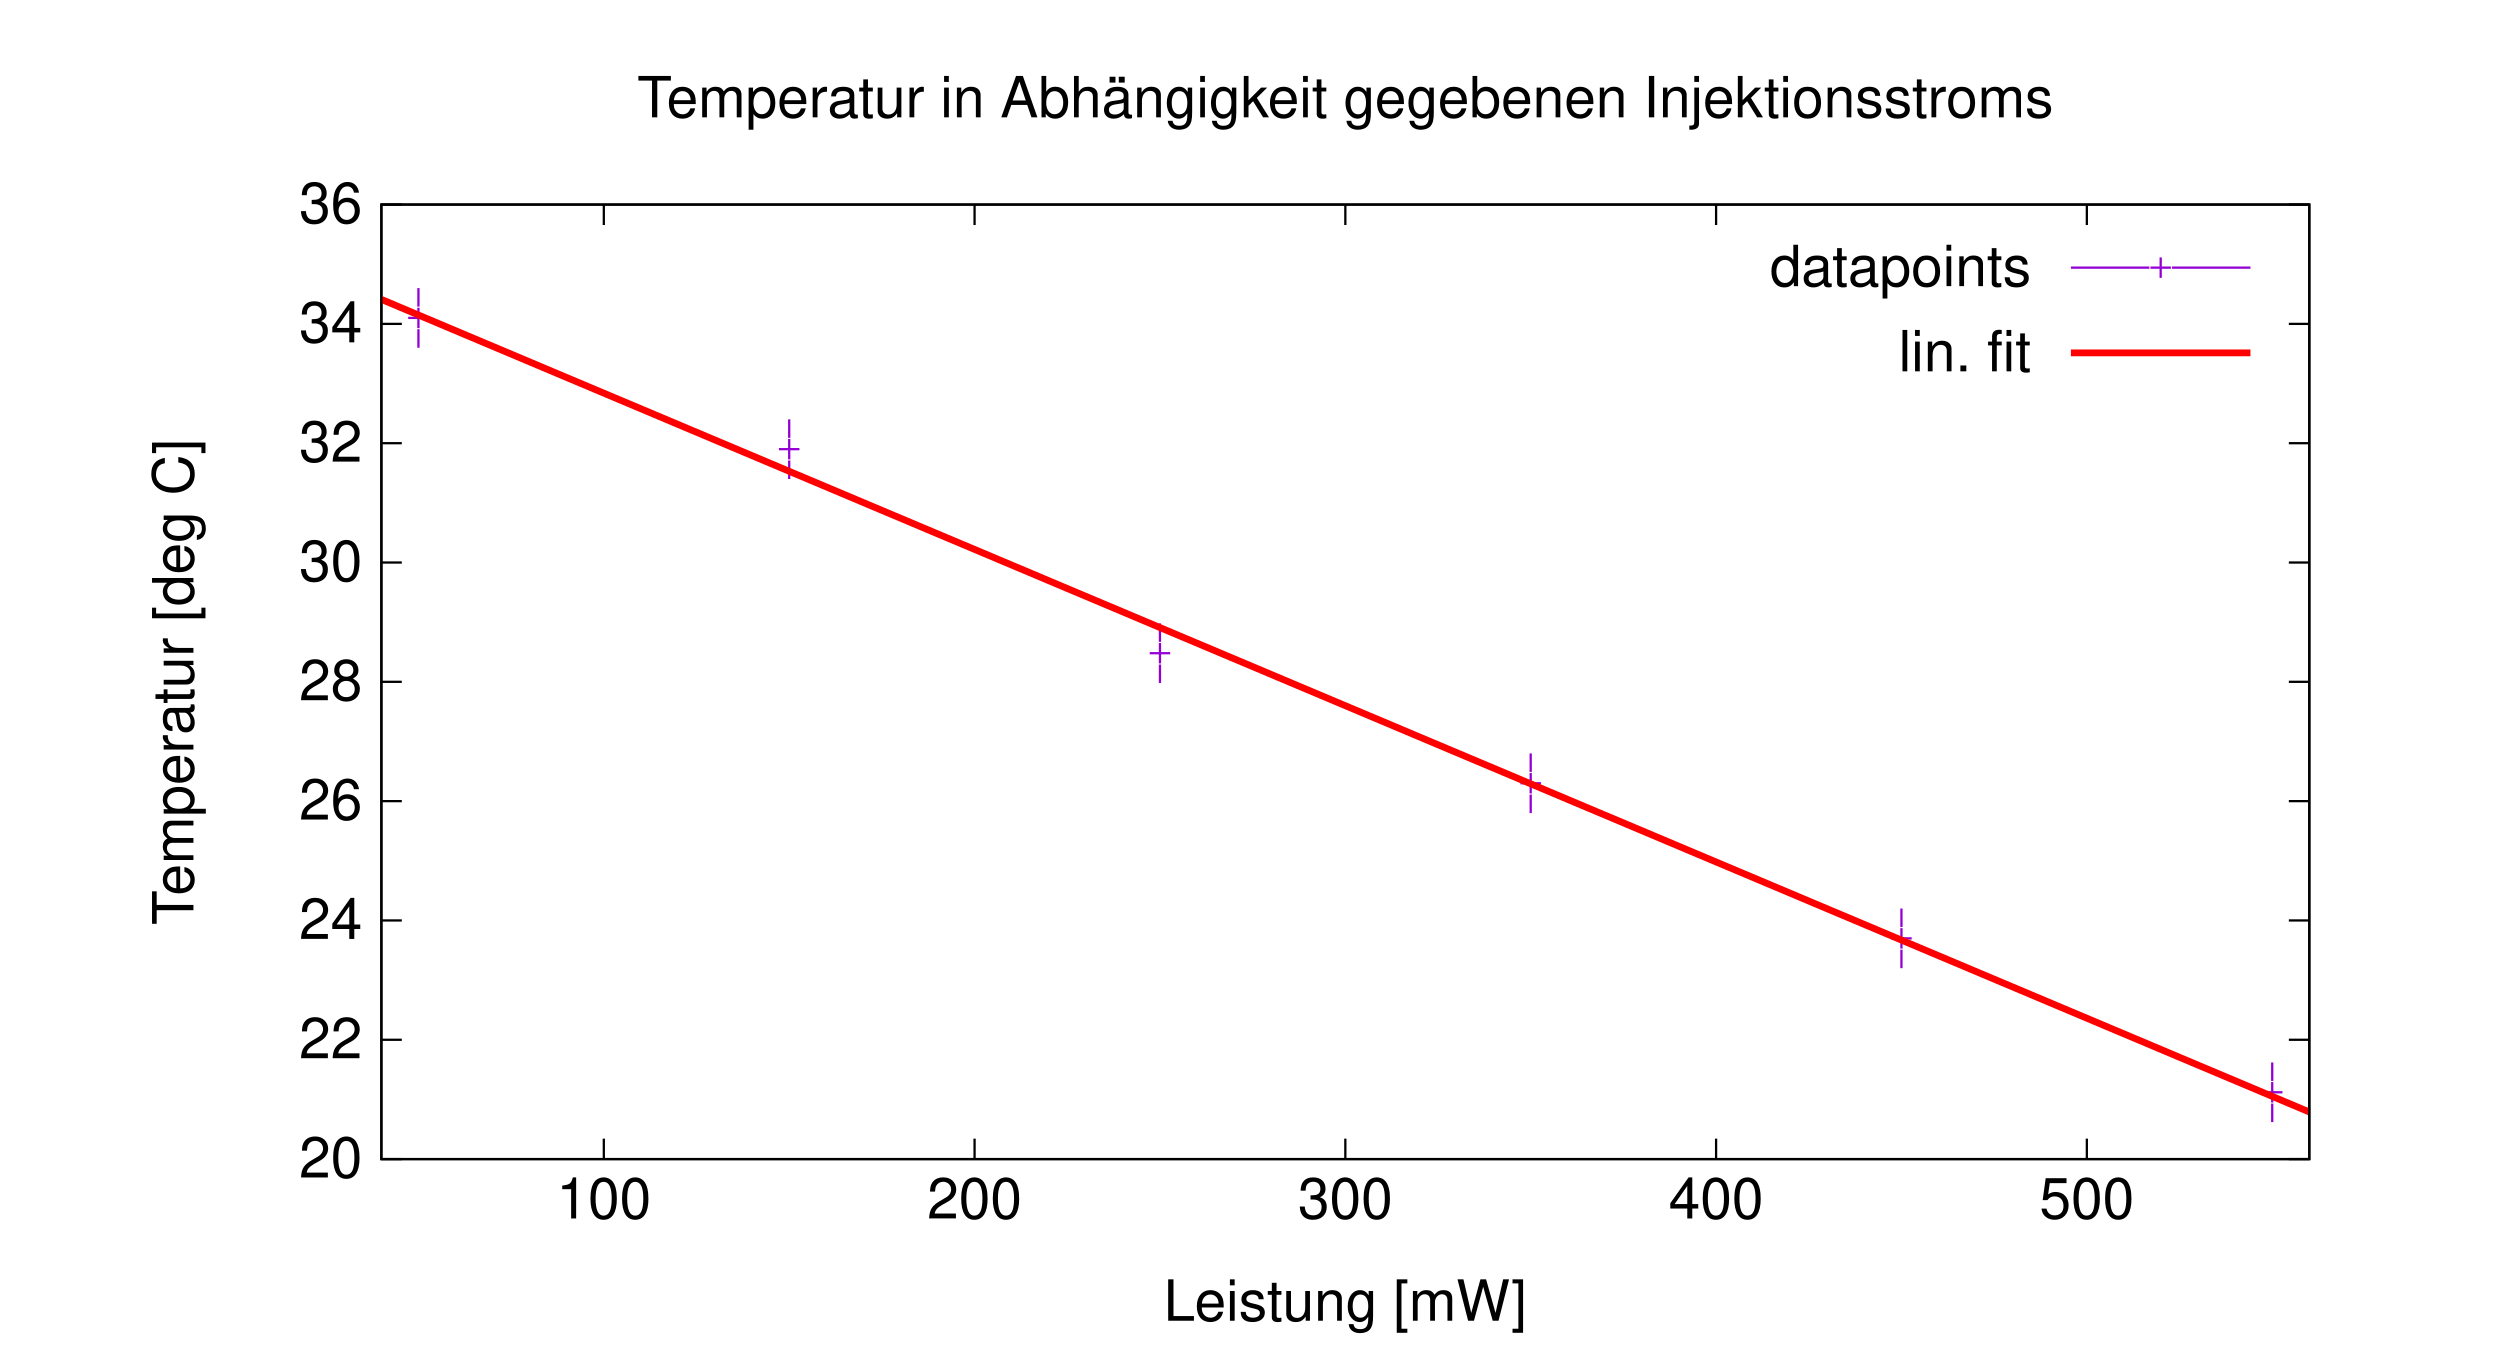
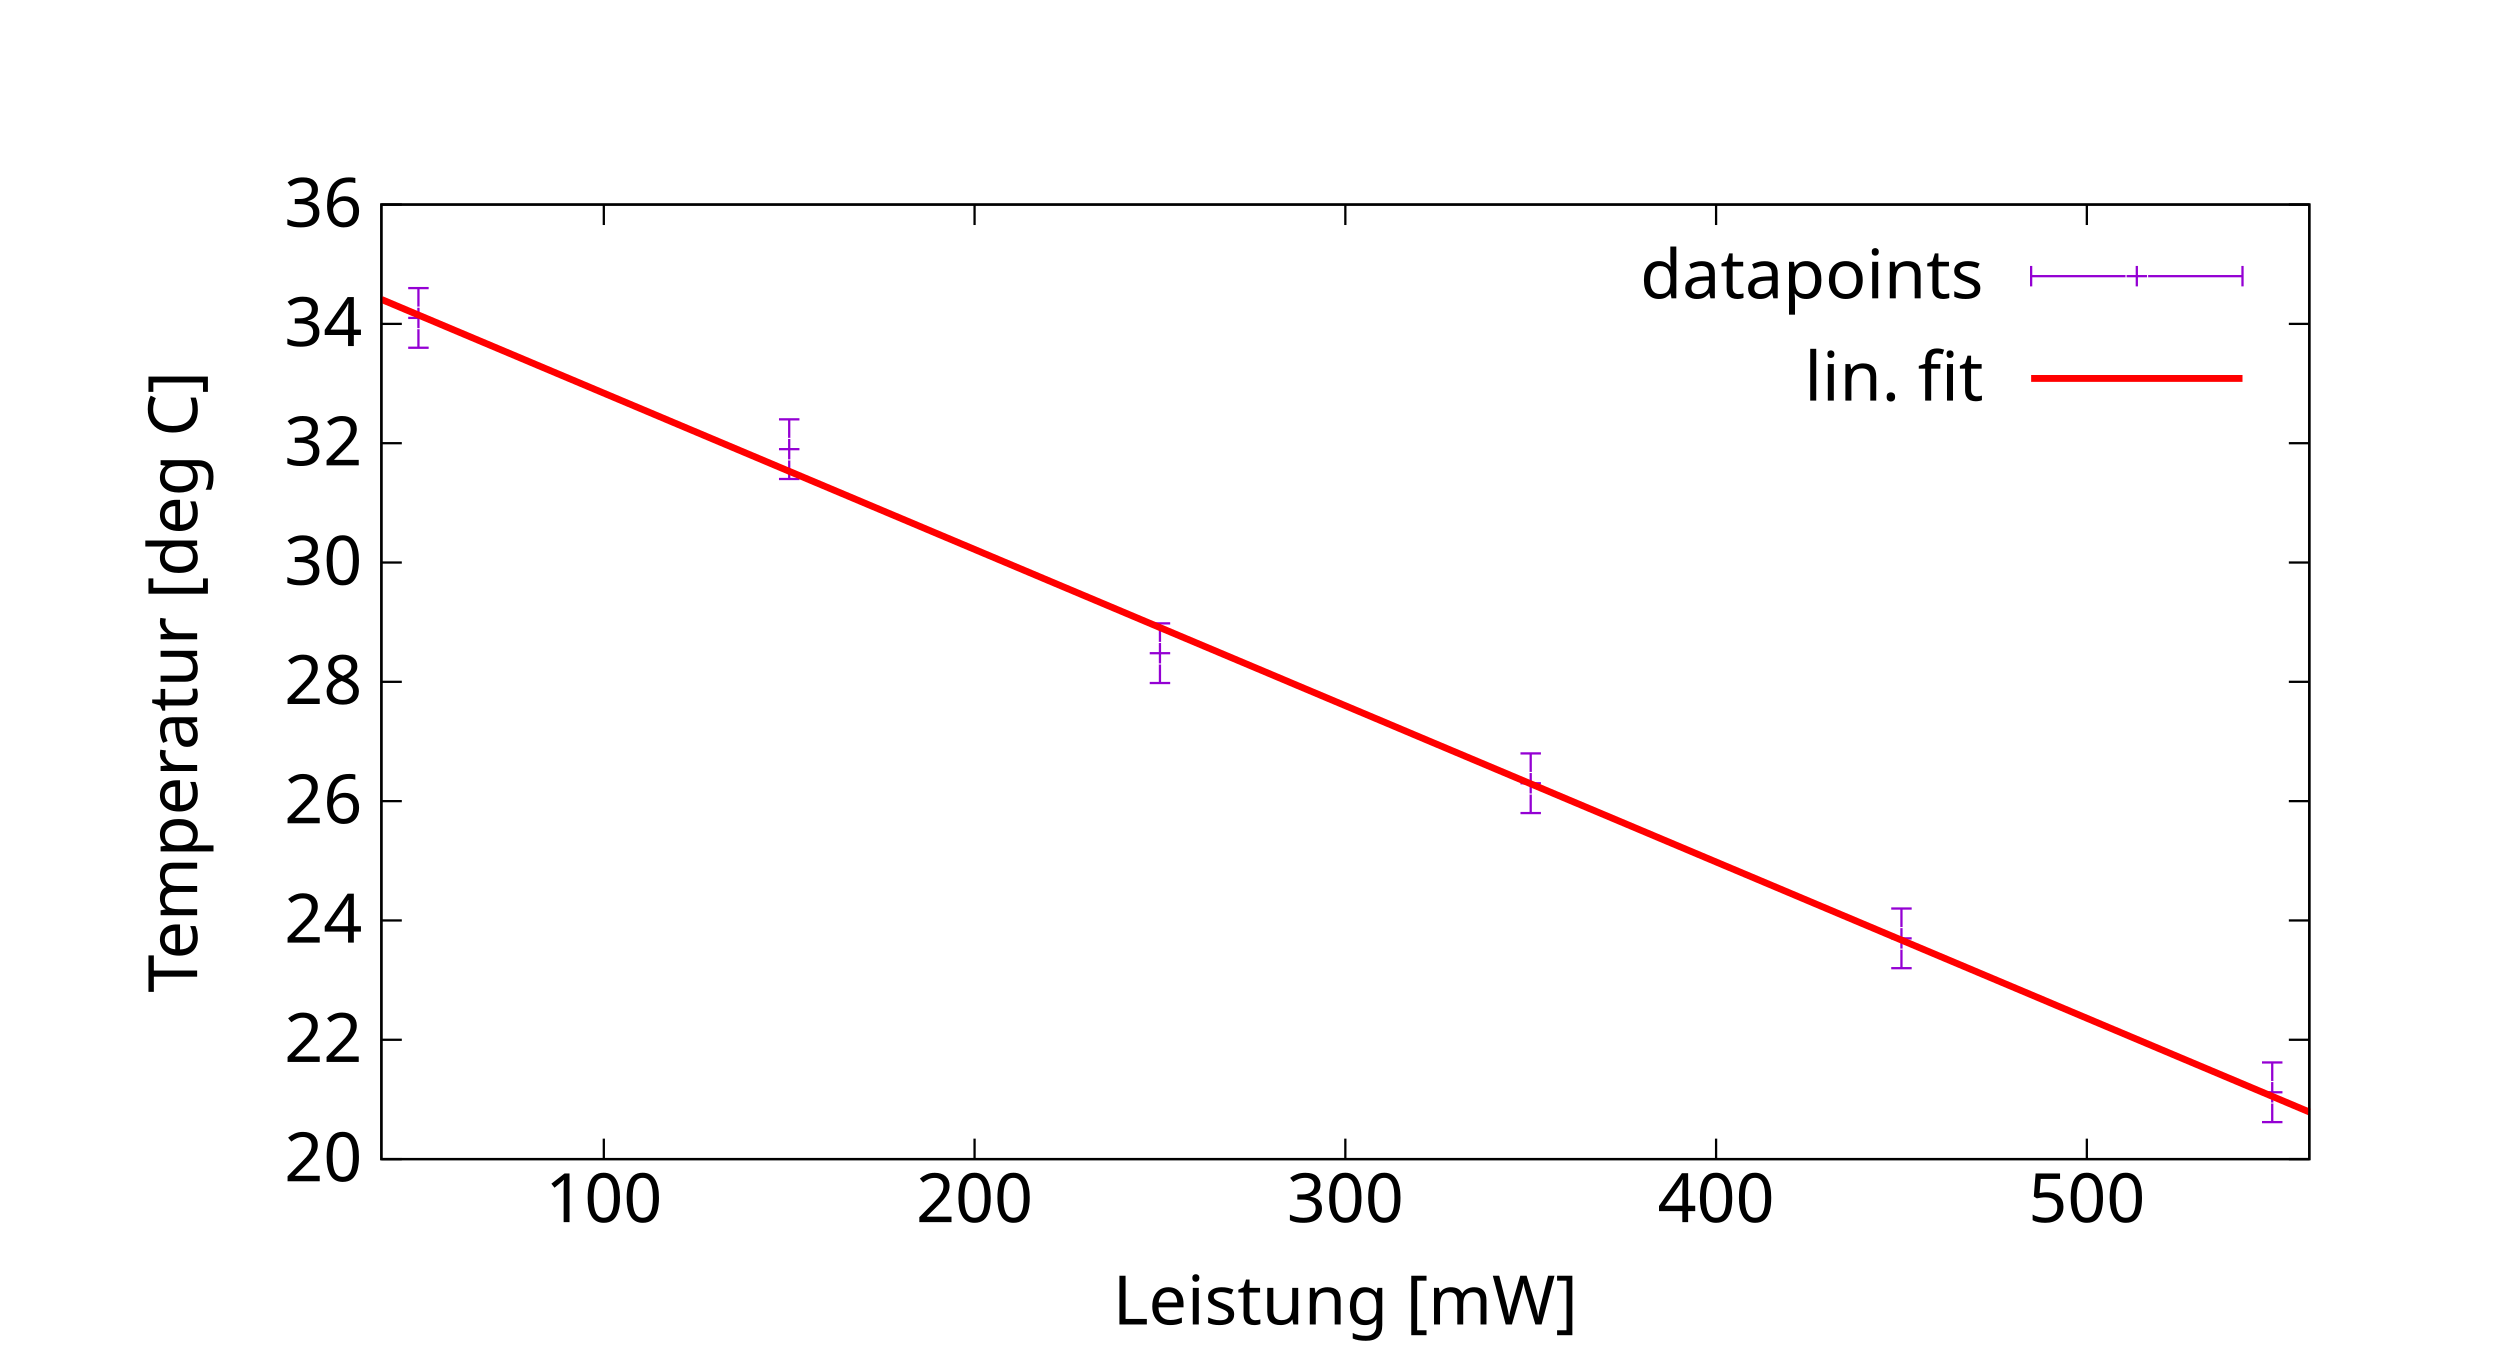
<svg xmlns="http://www.w3.org/2000/svg" xmlns:xlink="http://www.w3.org/1999/xlink" width="1100" height="600" viewBox="0 0 1100 600">
  <g id="gnuplot_canvas">
    <rect x="0" y="0" width="1100" height="600" fill="none" />
    <defs>
      <circle id="gpDot" r="0.5" stroke-width="0.5" stroke="currentColor" />
      <path id="gpPt0" stroke-width="0.222" stroke="currentColor" d="M-1,0 h2 M0,-1 v2" />
      <path id="gpPt1" stroke-width="0.222" stroke="currentColor" d="M-1,-1 L1,1 M1,-1 L-1,1" />
      <path id="gpPt2" stroke-width="0.222" stroke="currentColor" d="M-1,0 L1,0 M0,-1 L0,1 M-1,-1 L1,1 M-1,1 L1,-1" />
      <rect id="gpPt3" stroke-width="0.222" stroke="currentColor" x="-1" y="-1" width="2" height="2" />
      <rect id="gpPt4" stroke-width="0.222" stroke="currentColor" fill="currentColor" x="-1" y="-1" width="2" height="2" />
      <circle id="gpPt5" stroke-width="0.222" stroke="currentColor" cx="0" cy="0" r="1" />
      <use xlink:href="#gpPt5" id="gpPt6" fill="currentColor" stroke="none" />
      <path id="gpPt7" stroke-width="0.222" stroke="currentColor" d="M0,-1.33 L-1.33,0.67 L1.33,0.67 z" />
      <use xlink:href="#gpPt7" id="gpPt8" fill="currentColor" stroke="none" />
      <use xlink:href="#gpPt7" id="gpPt9" stroke="currentColor" transform="rotate(180)" />
      <use xlink:href="#gpPt9" id="gpPt10" fill="currentColor" stroke="none" />
      <use xlink:href="#gpPt3" id="gpPt11" stroke="currentColor" transform="rotate(45)" />
      <use xlink:href="#gpPt11" id="gpPt12" fill="currentColor" stroke="none" />
      <path id="gpPt13" stroke-width="0.222" stroke="currentColor" d="M0,1.330 L1.265,0.411 L0.782,-1.067 L-0.782,-1.076 L-1.265,0.411 z" />
      <use xlink:href="#gpPt13" id="gpPt14" fill="currentColor" stroke="none" />
      <filter id="textbox" filterUnits="objectBoundingBox" x="0" y="0" height="1" width="1">
        <feFlood flood-color="white" flood-opacity="1" result="bgnd" />
        <feComposite in="SourceGraphic" in2="bgnd" operator="atop" />
      </filter>
      <filter id="greybox" filterUnits="objectBoundingBox" x="0" y="0" height="1" width="1">
        <feFlood flood-color="lightgrey" flood-opacity="1" result="grey" />
        <feComposite in="SourceGraphic" in2="grey" operator="atop" />
      </filter>
    </defs>
    <g fill="none" color="white" stroke="currentColor" stroke-width="1.00" stroke-linecap="butt" stroke-linejoin="miter">
</g>
    <g fill="none" color="black" stroke="currentColor" stroke-width="1.00" stroke-linecap="butt" stroke-linejoin="miter">
      <path stroke="black" d="M167.80,510.00 L176.80,510.00 M1016.09,510.00 L1007.09,510.00  " />
-       <g transform="translate(159.41,518.13)" stroke="none" fill="black" font-family="Helvetica" font-size="25.00" text-anchor="end">
-         <text>
-           <tspan font-family="Helvetica"> 20</tspan>
+       <g transform="translate(159.41,519.75)" stroke="none" fill="black" font-family="Computer Modern" font-size="30.00" text-anchor="end">
+         <text>
+           <tspan font-family="Computer Modern"> 20</tspan>
        </text>
      </g>
    </g>
    <g fill="none" color="black" stroke="currentColor" stroke-width="1.00" stroke-linecap="butt" stroke-linejoin="miter">
      <path stroke="black" d="M167.80,457.50 L176.80,457.50 M1016.09,457.50 L1007.09,457.50  " />
-       <g transform="translate(159.41,465.63)" stroke="none" fill="black" font-family="Helvetica" font-size="25.00" text-anchor="end">
-         <text>
-           <tspan font-family="Helvetica"> 22</tspan>
+       <g transform="translate(159.41,467.25)" stroke="none" fill="black" font-family="Computer Modern" font-size="30.00" text-anchor="end">
+         <text>
+           <tspan font-family="Computer Modern"> 22</tspan>
        </text>
      </g>
    </g>
    <g fill="none" color="black" stroke="currentColor" stroke-width="1.00" stroke-linecap="butt" stroke-linejoin="miter">
      <path stroke="black" d="M167.80,405.00 L176.80,405.00 M1016.09,405.00 L1007.09,405.00  " />
-       <g transform="translate(159.41,413.13)" stroke="none" fill="black" font-family="Helvetica" font-size="25.00" text-anchor="end">
-         <text>
-           <tspan font-family="Helvetica"> 24</tspan>
+       <g transform="translate(159.41,414.75)" stroke="none" fill="black" font-family="Computer Modern" font-size="30.00" text-anchor="end">
+         <text>
+           <tspan font-family="Computer Modern"> 24</tspan>
        </text>
      </g>
    </g>
    <g fill="none" color="black" stroke="currentColor" stroke-width="1.00" stroke-linecap="butt" stroke-linejoin="miter">
      <path stroke="black" d="M167.80,352.50 L176.80,352.50 M1016.09,352.50 L1007.09,352.50  " />
-       <g transform="translate(159.41,360.63)" stroke="none" fill="black" font-family="Helvetica" font-size="25.00" text-anchor="end">
-         <text>
-           <tspan font-family="Helvetica"> 26</tspan>
+       <g transform="translate(159.41,362.25)" stroke="none" fill="black" font-family="Computer Modern" font-size="30.00" text-anchor="end">
+         <text>
+           <tspan font-family="Computer Modern"> 26</tspan>
        </text>
      </g>
    </g>
    <g fill="none" color="black" stroke="currentColor" stroke-width="1.00" stroke-linecap="butt" stroke-linejoin="miter">
      <path stroke="black" d="M167.80,300.00 L176.80,300.00 M1016.09,300.00 L1007.09,300.00  " />
-       <g transform="translate(159.41,308.13)" stroke="none" fill="black" font-family="Helvetica" font-size="25.00" text-anchor="end">
-         <text>
-           <tspan font-family="Helvetica"> 28</tspan>
+       <g transform="translate(159.41,309.75)" stroke="none" fill="black" font-family="Computer Modern" font-size="30.00" text-anchor="end">
+         <text>
+           <tspan font-family="Computer Modern"> 28</tspan>
        </text>
      </g>
    </g>
    <g fill="none" color="black" stroke="currentColor" stroke-width="1.00" stroke-linecap="butt" stroke-linejoin="miter">
      <path stroke="black" d="M167.80,247.51 L176.80,247.51 M1016.09,247.51 L1007.09,247.51  " />
-       <g transform="translate(159.41,255.64)" stroke="none" fill="black" font-family="Helvetica" font-size="25.00" text-anchor="end">
-         <text>
-           <tspan font-family="Helvetica"> 30</tspan>
+       <g transform="translate(159.41,257.26)" stroke="none" fill="black" font-family="Computer Modern" font-size="30.00" text-anchor="end">
+         <text>
+           <tspan font-family="Computer Modern"> 30</tspan>
        </text>
      </g>
    </g>
    <g fill="none" color="black" stroke="currentColor" stroke-width="1.00" stroke-linecap="butt" stroke-linejoin="miter">
      <path stroke="black" d="M167.80,195.01 L176.80,195.01 M1016.09,195.01 L1007.09,195.01  " />
-       <g transform="translate(159.41,203.14)" stroke="none" fill="black" font-family="Helvetica" font-size="25.00" text-anchor="end">
-         <text>
-           <tspan font-family="Helvetica"> 32</tspan>
+       <g transform="translate(159.41,204.76)" stroke="none" fill="black" font-family="Computer Modern" font-size="30.00" text-anchor="end">
+         <text>
+           <tspan font-family="Computer Modern"> 32</tspan>
        </text>
      </g>
    </g>
    <g fill="none" color="black" stroke="currentColor" stroke-width="1.00" stroke-linecap="butt" stroke-linejoin="miter">
      <path stroke="black" d="M167.80,142.51 L176.80,142.51 M1016.09,142.51 L1007.09,142.51  " />
-       <g transform="translate(159.41,150.64)" stroke="none" fill="black" font-family="Helvetica" font-size="25.00" text-anchor="end">
-         <text>
-           <tspan font-family="Helvetica"> 34</tspan>
+       <g transform="translate(159.41,152.26)" stroke="none" fill="black" font-family="Computer Modern" font-size="30.00" text-anchor="end">
+         <text>
+           <tspan font-family="Computer Modern"> 34</tspan>
        </text>
      </g>
    </g>
    <g fill="none" color="black" stroke="currentColor" stroke-width="1.00" stroke-linecap="butt" stroke-linejoin="miter">
      <path stroke="black" d="M167.80,90.01 L176.80,90.01 M1016.09,90.01 L1007.09,90.01  " />
-       <g transform="translate(159.41,98.14)" stroke="none" fill="black" font-family="Helvetica" font-size="25.00" text-anchor="end">
-         <text>
-           <tspan font-family="Helvetica"> 36</tspan>
+       <g transform="translate(159.41,99.76)" stroke="none" fill="black" font-family="Computer Modern" font-size="30.00" text-anchor="end">
+         <text>
+           <tspan font-family="Computer Modern"> 36</tspan>
        </text>
      </g>
    </g>
    <g fill="none" color="black" stroke="currentColor" stroke-width="1.00" stroke-linecap="butt" stroke-linejoin="miter">
      <path stroke="black" d="M265.68,510.00 L265.68,501.00 M265.68,90.01 L265.68,99.01  " />
-       <g transform="translate(265.68,536.13)" stroke="none" fill="black" font-family="Helvetica" font-size="25.00" text-anchor="middle">
-         <text>
-           <tspan font-family="Helvetica"> 100</tspan>
+       <g transform="translate(265.68,537.75)" stroke="none" fill="black" font-family="Computer Modern" font-size="30.00" text-anchor="middle">
+         <text>
+           <tspan font-family="Computer Modern"> 100</tspan>
        </text>
      </g>
    </g>
    <g fill="none" color="black" stroke="currentColor" stroke-width="1.00" stroke-linecap="butt" stroke-linejoin="miter">
      <path stroke="black" d="M428.81,510.00 L428.81,501.00 M428.81,90.01 L428.81,99.01  " />
-       <g transform="translate(428.81,536.13)" stroke="none" fill="black" font-family="Helvetica" font-size="25.00" text-anchor="middle">
-         <text>
-           <tspan font-family="Helvetica"> 200</tspan>
+       <g transform="translate(428.81,537.75)" stroke="none" fill="black" font-family="Computer Modern" font-size="30.00" text-anchor="middle">
+         <text>
+           <tspan font-family="Computer Modern"> 200</tspan>
        </text>
      </g>
    </g>
    <g fill="none" color="black" stroke="currentColor" stroke-width="1.00" stroke-linecap="butt" stroke-linejoin="miter">
      <path stroke="black" d="M591.95,510.00 L591.95,501.00 M591.95,90.01 L591.95,99.01  " />
-       <g transform="translate(591.95,536.13)" stroke="none" fill="black" font-family="Helvetica" font-size="25.00" text-anchor="middle">
-         <text>
-           <tspan font-family="Helvetica"> 300</tspan>
+       <g transform="translate(591.95,537.75)" stroke="none" fill="black" font-family="Computer Modern" font-size="30.00" text-anchor="middle">
+         <text>
+           <tspan font-family="Computer Modern"> 300</tspan>
        </text>
      </g>
    </g>
    <g fill="none" color="black" stroke="currentColor" stroke-width="1.00" stroke-linecap="butt" stroke-linejoin="miter">
      <path stroke="black" d="M755.08,510.00 L755.08,501.00 M755.08,90.01 L755.08,99.01  " />
-       <g transform="translate(755.08,536.13)" stroke="none" fill="black" font-family="Helvetica" font-size="25.00" text-anchor="middle">
-         <text>
-           <tspan font-family="Helvetica"> 400</tspan>
+       <g transform="translate(755.08,537.75)" stroke="none" fill="black" font-family="Computer Modern" font-size="30.00" text-anchor="middle">
+         <text>
+           <tspan font-family="Computer Modern"> 400</tspan>
        </text>
      </g>
    </g>
    <g fill="none" color="black" stroke="currentColor" stroke-width="1.00" stroke-linecap="butt" stroke-linejoin="miter">
      <path stroke="black" d="M918.21,510.00 L918.21,501.00 M918.21,90.01 L918.21,99.01  " />
-       <g transform="translate(918.21,536.13)" stroke="none" fill="black" font-family="Helvetica" font-size="25.00" text-anchor="middle">
-         <text>
-           <tspan font-family="Helvetica"> 500</tspan>
+       <g transform="translate(918.21,537.75)" stroke="none" fill="black" font-family="Computer Modern" font-size="30.00" text-anchor="middle">
+         <text>
+           <tspan font-family="Computer Modern"> 500</tspan>
        </text>
      </g>
    </g>
    <g fill="none" color="black" stroke="currentColor" stroke-width="1.00" stroke-linecap="butt" stroke-linejoin="miter">
</g>
    <g fill="none" color="black" stroke="currentColor" stroke-width="1.00" stroke-linecap="butt" stroke-linejoin="miter">
      <path stroke="black" d="M167.80,90.01 L167.80,510.00 L1016.09,510.00 L1016.09,90.01 L167.80,90.01 Z  " />
    </g>
    <g fill="none" color="black" stroke="currentColor" stroke-width="1.00" stroke-linecap="butt" stroke-linejoin="miter">
-       <g transform="translate(85.11,300.01) rotate(270)" stroke="none" fill="black" font-family="Helvetica" font-size="25.00" text-anchor="middle">
-         <text>
-           <tspan font-family="Helvetica">Temperatur [deg C]</tspan>
-         </text>
-       </g>
-     </g>
-     <g fill="none" color="black" stroke="currentColor" stroke-width="1.00" stroke-linecap="butt" stroke-linejoin="miter">
-       <g transform="translate(591.94,581.13)" stroke="none" fill="black" font-family="Helvetica" font-size="25.00" text-anchor="middle">
-         <text>
-           <tspan font-family="Helvetica">Leistung [mW]</tspan>
+       <g transform="translate(86.74,300.01) rotate(270)" stroke="none" fill="black" font-family="Computer Modern" font-size="30.00" text-anchor="middle">
+         <text>
+           <tspan font-family="Computer Modern">Temperatur [deg C]</tspan>
+         </text>
+       </g>
+     </g>
+     <g fill="none" color="black" stroke="currentColor" stroke-width="1.00" stroke-linecap="butt" stroke-linejoin="miter">
+       <g transform="translate(591.94,582.75)" stroke="none" fill="black" font-family="Computer Modern" font-size="30.00" text-anchor="middle">
+         <text>
+           <tspan font-family="Computer Modern">Leistung [mW]</tspan>
        </text>
      </g>
    </g>
    <g fill="none" color="black" stroke="currentColor" stroke-width="1.00" stroke-linecap="butt" stroke-linejoin="miter">
</g>
    <g id="gnuplot_plot_1">
      <g fill="none" color="black" stroke="currentColor" stroke-width="1.00" stroke-linecap="butt" stroke-linejoin="miter">
-         <g transform="translate(893.70,125.89)" stroke="none" fill="black" font-family="Helvetica" font-size="25.00" text-anchor="end">
+         <g transform="translate(872.70,131.26)" stroke="none" fill="black" font-family="Computer Modern" font-size="30.00" text-anchor="end">
          <text>
-             <tspan font-family="Helvetica">datapoints</tspan>
+             <tspan font-family="Computer Modern">datapoints</tspan>
          </text>
        </g>
      </g>
      <g fill="none" color="black" stroke="currentColor" stroke-width="1.00" stroke-linecap="butt" stroke-linejoin="miter">
-         <path stroke="rgb(148,   0, 211)" d="M911.20,117.76 L990.20,117.76 M999.78,493.73 L999.78,467.48 M836.64,426.00 L836.64,399.75 M673.51,357.75 L673.51,331.50   M510.38,300.53 L510.38,274.28 M347.25,210.76 L347.25,184.51 M184.11,153.01 L184.11,126.76  " />
+         <path stroke="rgb(148,   0, 211)" d="M893.70,121.51 L986.70,121.51 M893.70,117.01 L893.70,126.01 M986.70,117.01 L986.70,126.01 M999.78,493.73 L999.78,467.48   M995.28,493.73 L1004.28,493.73 M995.28,467.48 L1004.28,467.48 M836.64,426.00 L836.64,399.75 M832.14,426.00 L841.14,426.00   M832.14,399.75 L841.14,399.75 M673.51,357.75 L673.51,331.50 M669.01,357.75 L678.01,357.75 M669.01,331.50 L678.01,331.50   M510.38,300.53 L510.38,274.28 M505.88,300.53 L514.88,300.53 M505.88,274.28 L514.88,274.28 M347.25,210.76 L347.25,184.51   M342.75,210.76 L351.75,210.76 M342.75,184.51 L351.75,184.51 M184.11,153.01 L184.11,126.76 M179.61,153.01 L188.61,153.01   M179.61,126.76 L188.61,126.76  " />
      </g>
      <g fill="none" color="black" stroke="currentColor" stroke-width="1.00" stroke-linecap="butt" stroke-linejoin="miter">
        <use xlink:href="#gpPt6" transform="translate(999.78,480.60) scale(4.50)" color="white" />
      </g>
      <g fill="none" color="black" stroke="currentColor" stroke-width="1.00" stroke-linecap="butt" stroke-linejoin="miter">
        <use xlink:href="#gpPt0" transform="translate(999.78,480.60) scale(4.50)" color="rgb(148,   0, 211)" />
        <use xlink:href="#gpPt6" transform="translate(836.64,412.88) scale(4.50)" color="white" />
      </g>
      <g fill="none" color="black" stroke="currentColor" stroke-width="1.00" stroke-linecap="butt" stroke-linejoin="miter">
        <use xlink:href="#gpPt0" transform="translate(836.64,412.88) scale(4.50)" color="rgb(148,   0, 211)" />
        <use xlink:href="#gpPt6" transform="translate(673.51,344.63) scale(4.50)" color="white" />
      </g>
      <g fill="none" color="black" stroke="currentColor" stroke-width="1.00" stroke-linecap="butt" stroke-linejoin="miter">
        <use xlink:href="#gpPt0" transform="translate(673.51,344.63) scale(4.50)" color="rgb(148,   0, 211)" />
        <use xlink:href="#gpPt6" transform="translate(510.38,287.41) scale(4.50)" color="white" />
      </g>
      <g fill="none" color="black" stroke="currentColor" stroke-width="1.00" stroke-linecap="butt" stroke-linejoin="miter">
        <use xlink:href="#gpPt0" transform="translate(510.38,287.41) scale(4.50)" color="rgb(148,   0, 211)" />
        <use xlink:href="#gpPt6" transform="translate(347.25,197.63) scale(4.50)" color="white" />
      </g>
      <g fill="none" color="black" stroke="currentColor" stroke-width="1.00" stroke-linecap="butt" stroke-linejoin="miter">
        <use xlink:href="#gpPt0" transform="translate(347.25,197.63) scale(4.50)" color="rgb(148,   0, 211)" />
        <use xlink:href="#gpPt6" transform="translate(184.11,139.88) scale(4.50)" color="white" />
      </g>
      <g fill="none" color="black" stroke="currentColor" stroke-width="1.00" stroke-linecap="butt" stroke-linejoin="miter">
        <use xlink:href="#gpPt0" transform="translate(184.11,139.88) scale(4.50)" color="rgb(148,   0, 211)" />
-         <use xlink:href="#gpPt6" transform="translate(950.70,117.76) scale(4.50)" color="white" />
-       </g>
-       <g fill="none" color="black" stroke="currentColor" stroke-width="1.00" stroke-linecap="butt" stroke-linejoin="miter">
-         <use xlink:href="#gpPt0" transform="translate(950.70,117.76) scale(4.50)" color="rgb(148,   0, 211)" />
+         <use xlink:href="#gpPt6" transform="translate(940.20,121.51) scale(4.50)" color="white" />
+       </g>
+       <g fill="none" color="black" stroke="currentColor" stroke-width="1.00" stroke-linecap="butt" stroke-linejoin="miter">
+         <use xlink:href="#gpPt0" transform="translate(940.20,121.51) scale(4.50)" color="rgb(148,   0, 211)" />
      </g>
    </g>
    <g id="gnuplot_plot_2">
      <g fill="none" color="white" stroke="rgb(148,   0, 211)" stroke-width="3.00" stroke-linecap="butt" stroke-linejoin="miter">
</g>
      <g fill="none" color="black" stroke="currentColor" stroke-width="3.00" stroke-linecap="butt" stroke-linejoin="miter">
-         <g transform="translate(893.70,163.39)" stroke="none" fill="black" font-family="Helvetica" font-size="25.00" text-anchor="end">
+         <g transform="translate(872.70,176.26)" stroke="none" fill="black" font-family="Computer Modern" font-size="30.00" text-anchor="end">
          <text>
-             <tspan font-family="Helvetica">lin. fit</tspan>
+             <tspan font-family="Computer Modern">lin. fit</tspan>
          </text>
        </g>
      </g>
      <g fill="none" color="black" stroke="currentColor" stroke-width="3.00" stroke-linecap="butt" stroke-linejoin="miter">
-         <path stroke="rgb(255,   0,   0)" d="M911.20,155.26 L990.20,155.26 M167.80,131.73 L176.37,135.34 L184.94,138.96 L193.51,142.57 L202.07,146.18 L210.64,149.79   L219.21,153.40 L227.78,157.01 L236.35,160.63 L244.92,164.24 L253.49,167.85 L262.05,171.46 L270.62,175.07 L279.19,178.68   L287.76,182.29 L296.33,185.91 L304.90,189.52 L313.47,193.13 L322.03,196.74 L330.60,200.35 L339.17,203.96 L347.74,207.58   L356.31,211.19 L364.88,214.80 L373.45,218.41 L382.01,222.02 L390.58,225.63 L399.15,229.24 L407.72,232.86 L416.29,236.47   L424.86,240.08 L433.43,243.69 L441.99,247.30 L450.56,250.91 L459.13,254.53 L467.70,258.14 L476.27,261.75 L484.84,265.36   L493.41,268.97 L501.97,272.58 L510.54,276.20 L519.11,279.81 L527.68,283.42 L536.25,287.03 L544.82,290.64 L553.39,294.25   L561.95,297.86 L570.52,301.48 L579.09,305.09 L587.66,308.70 L596.23,312.31 L604.80,315.92 L613.37,319.53 L621.94,323.15   L630.50,326.76 L639.07,330.37 L647.64,333.98 L656.21,337.59 L664.78,341.20 L673.35,344.81 L681.92,348.43 L690.48,352.04   L699.05,355.65 L707.62,359.26 L716.19,362.87 L724.76,366.48 L733.33,370.10 L741.90,373.71 L750.46,377.32 L759.03,380.93   L767.60,384.54 L776.17,388.15 L784.74,391.76 L793.31,395.38 L801.88,398.99 L810.44,402.60 L819.01,406.21 L827.58,409.82   L836.15,413.43 L844.72,417.05 L853.29,420.66 L861.86,424.27 L870.42,427.88 L878.99,431.49 L887.56,435.10 L896.13,438.71   L904.70,442.33 L913.27,445.94 L921.84,449.55 L930.40,453.16 L938.97,456.77 L947.54,460.38 L956.11,464.00 L964.68,467.61   L973.25,471.22 L981.82,474.83 L990.38,478.44 L998.95,482.05 L1007.52,485.66 L1016.09,489.28  " />
+         <path stroke="rgb(255,   0,   0)" d="M893.70,166.51 L986.70,166.51 M167.80,131.73 L176.37,135.34 L184.94,138.96 L193.51,142.57 L202.07,146.18 L210.64,149.79   L219.21,153.40 L227.78,157.01 L236.35,160.63 L244.92,164.24 L253.49,167.85 L262.05,171.46 L270.62,175.07 L279.19,178.68   L287.76,182.29 L296.33,185.91 L304.90,189.52 L313.47,193.13 L322.03,196.74 L330.60,200.35 L339.17,203.96 L347.74,207.58   L356.31,211.19 L364.88,214.80 L373.45,218.41 L382.01,222.02 L390.58,225.63 L399.15,229.24 L407.72,232.86 L416.29,236.47   L424.86,240.08 L433.43,243.69 L441.99,247.30 L450.56,250.91 L459.13,254.53 L467.70,258.14 L476.27,261.75 L484.84,265.36   L493.41,268.97 L501.97,272.58 L510.54,276.20 L519.11,279.81 L527.68,283.42 L536.25,287.03 L544.82,290.64 L553.39,294.25   L561.95,297.86 L570.52,301.48 L579.09,305.09 L587.66,308.70 L596.23,312.31 L604.80,315.92 L613.37,319.53 L621.94,323.15   L630.50,326.76 L639.07,330.37 L647.64,333.98 L656.21,337.59 L664.78,341.20 L673.35,344.81 L681.92,348.43 L690.48,352.04   L699.05,355.65 L707.62,359.26 L716.19,362.87 L724.76,366.48 L733.33,370.10 L741.90,373.71 L750.46,377.32 L759.03,380.93   L767.60,384.54 L776.17,388.15 L784.74,391.76 L793.31,395.38 L801.88,398.99 L810.44,402.60 L819.01,406.21 L827.58,409.82   L836.15,413.43 L844.72,417.05 L853.29,420.66 L861.86,424.27 L870.42,427.88 L878.99,431.49 L887.56,435.10 L896.13,438.71   L904.70,442.33 L913.27,445.94 L921.84,449.55 L930.40,453.16 L938.97,456.77 L947.54,460.38 L956.11,464.00 L964.68,467.61   L973.25,471.22 L981.82,474.83 L990.38,478.44 L998.95,482.05 L1007.52,485.66 L1016.09,489.28  " />
      </g>
    </g>
    <g fill="none" color="white" stroke="rgb(255,   0,   0)" stroke-width="2.00" stroke-linecap="butt" stroke-linejoin="miter">
</g>
    <g fill="none" color="black" stroke="currentColor" stroke-width="2.00" stroke-linecap="butt" stroke-linejoin="miter">
</g>
    <g fill="none" color="black" stroke="black" stroke-width="1.00" stroke-linecap="butt" stroke-linejoin="miter">
</g>
    <g fill="none" color="black" stroke="currentColor" stroke-width="1.00" stroke-linecap="butt" stroke-linejoin="miter">
      <path stroke="black" d="M167.80,90.01 L167.80,510.00 L1016.09,510.00 L1016.09,90.01 L167.80,90.01 Z  " />
-     </g>
-     <g fill="none" color="black" stroke="currentColor" stroke-width="1.00" stroke-linecap="butt" stroke-linejoin="miter">
-       <g transform="translate(591.94,51.64)" stroke="none" fill="black" font-family="Helvetica" font-size="25.00" text-anchor="middle">
-         <text>
-           <tspan font-family="Helvetica">Temperatur in Abhängigkeit gegebenen Injektionsstroms</tspan>
-         </text>
-       </g>
    </g>
    <g fill="none" color="black" stroke="currentColor" stroke-width="1.00" stroke-linecap="butt" stroke-linejoin="miter">
</g>
  </g>
</svg>
